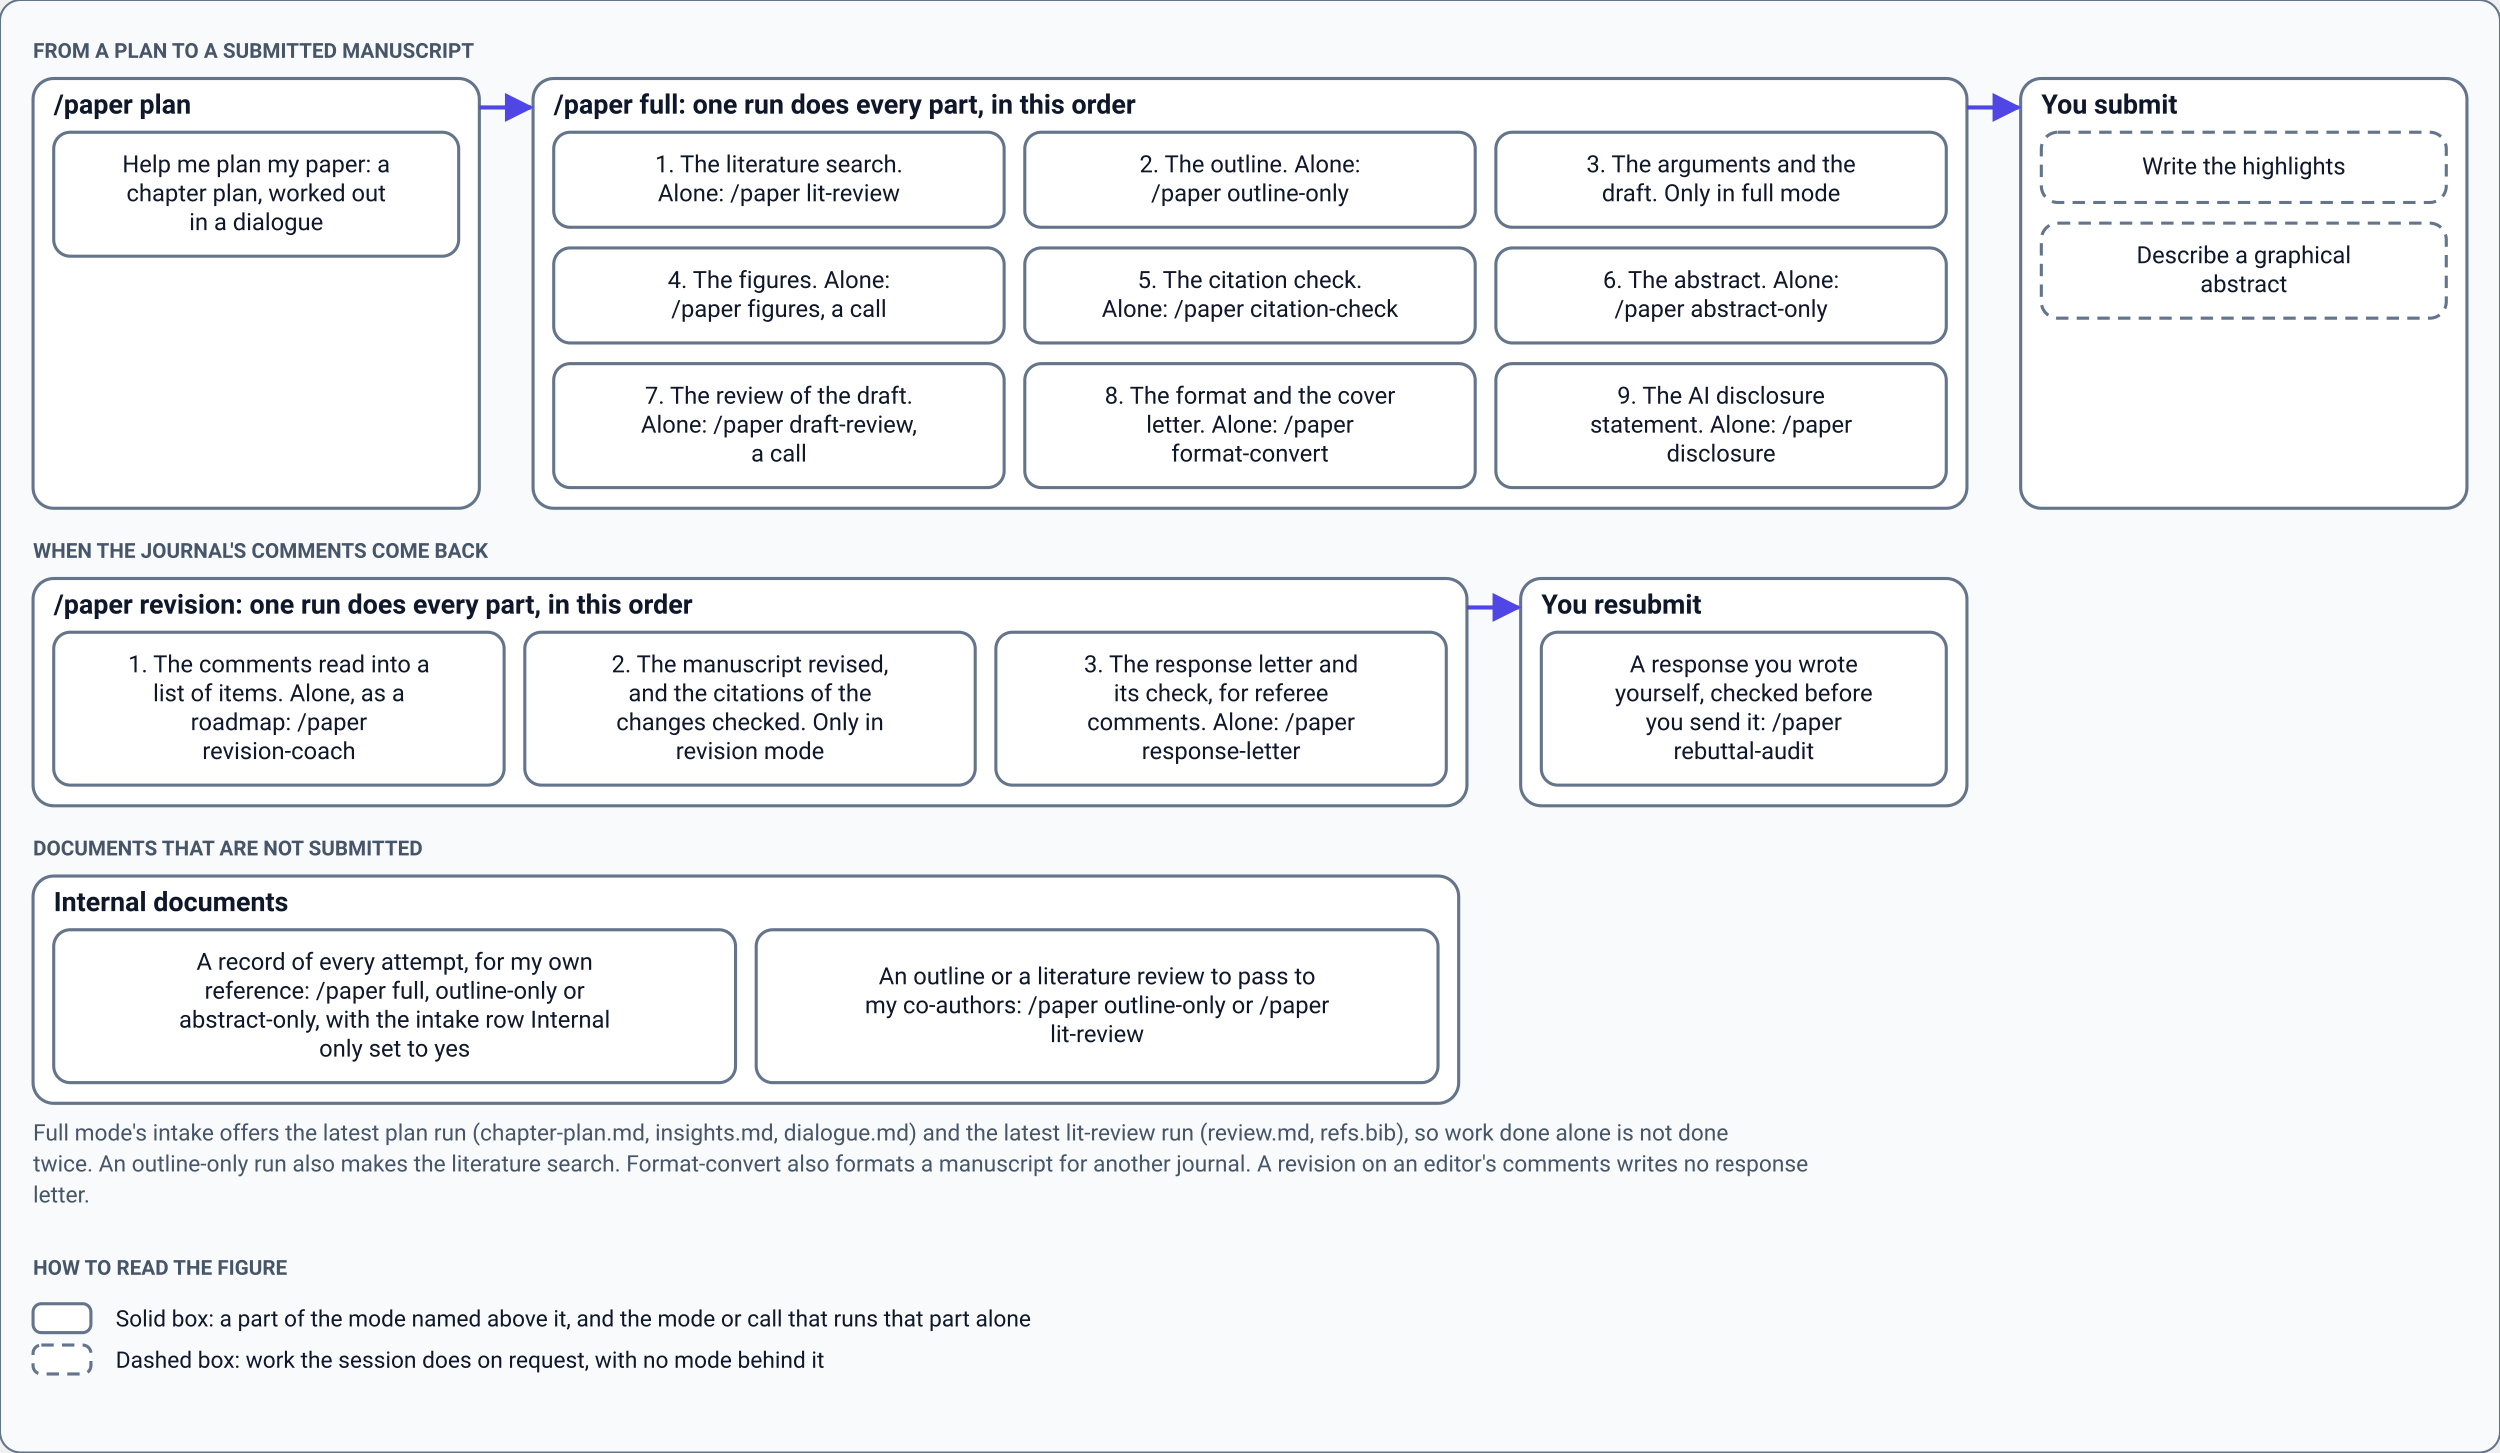
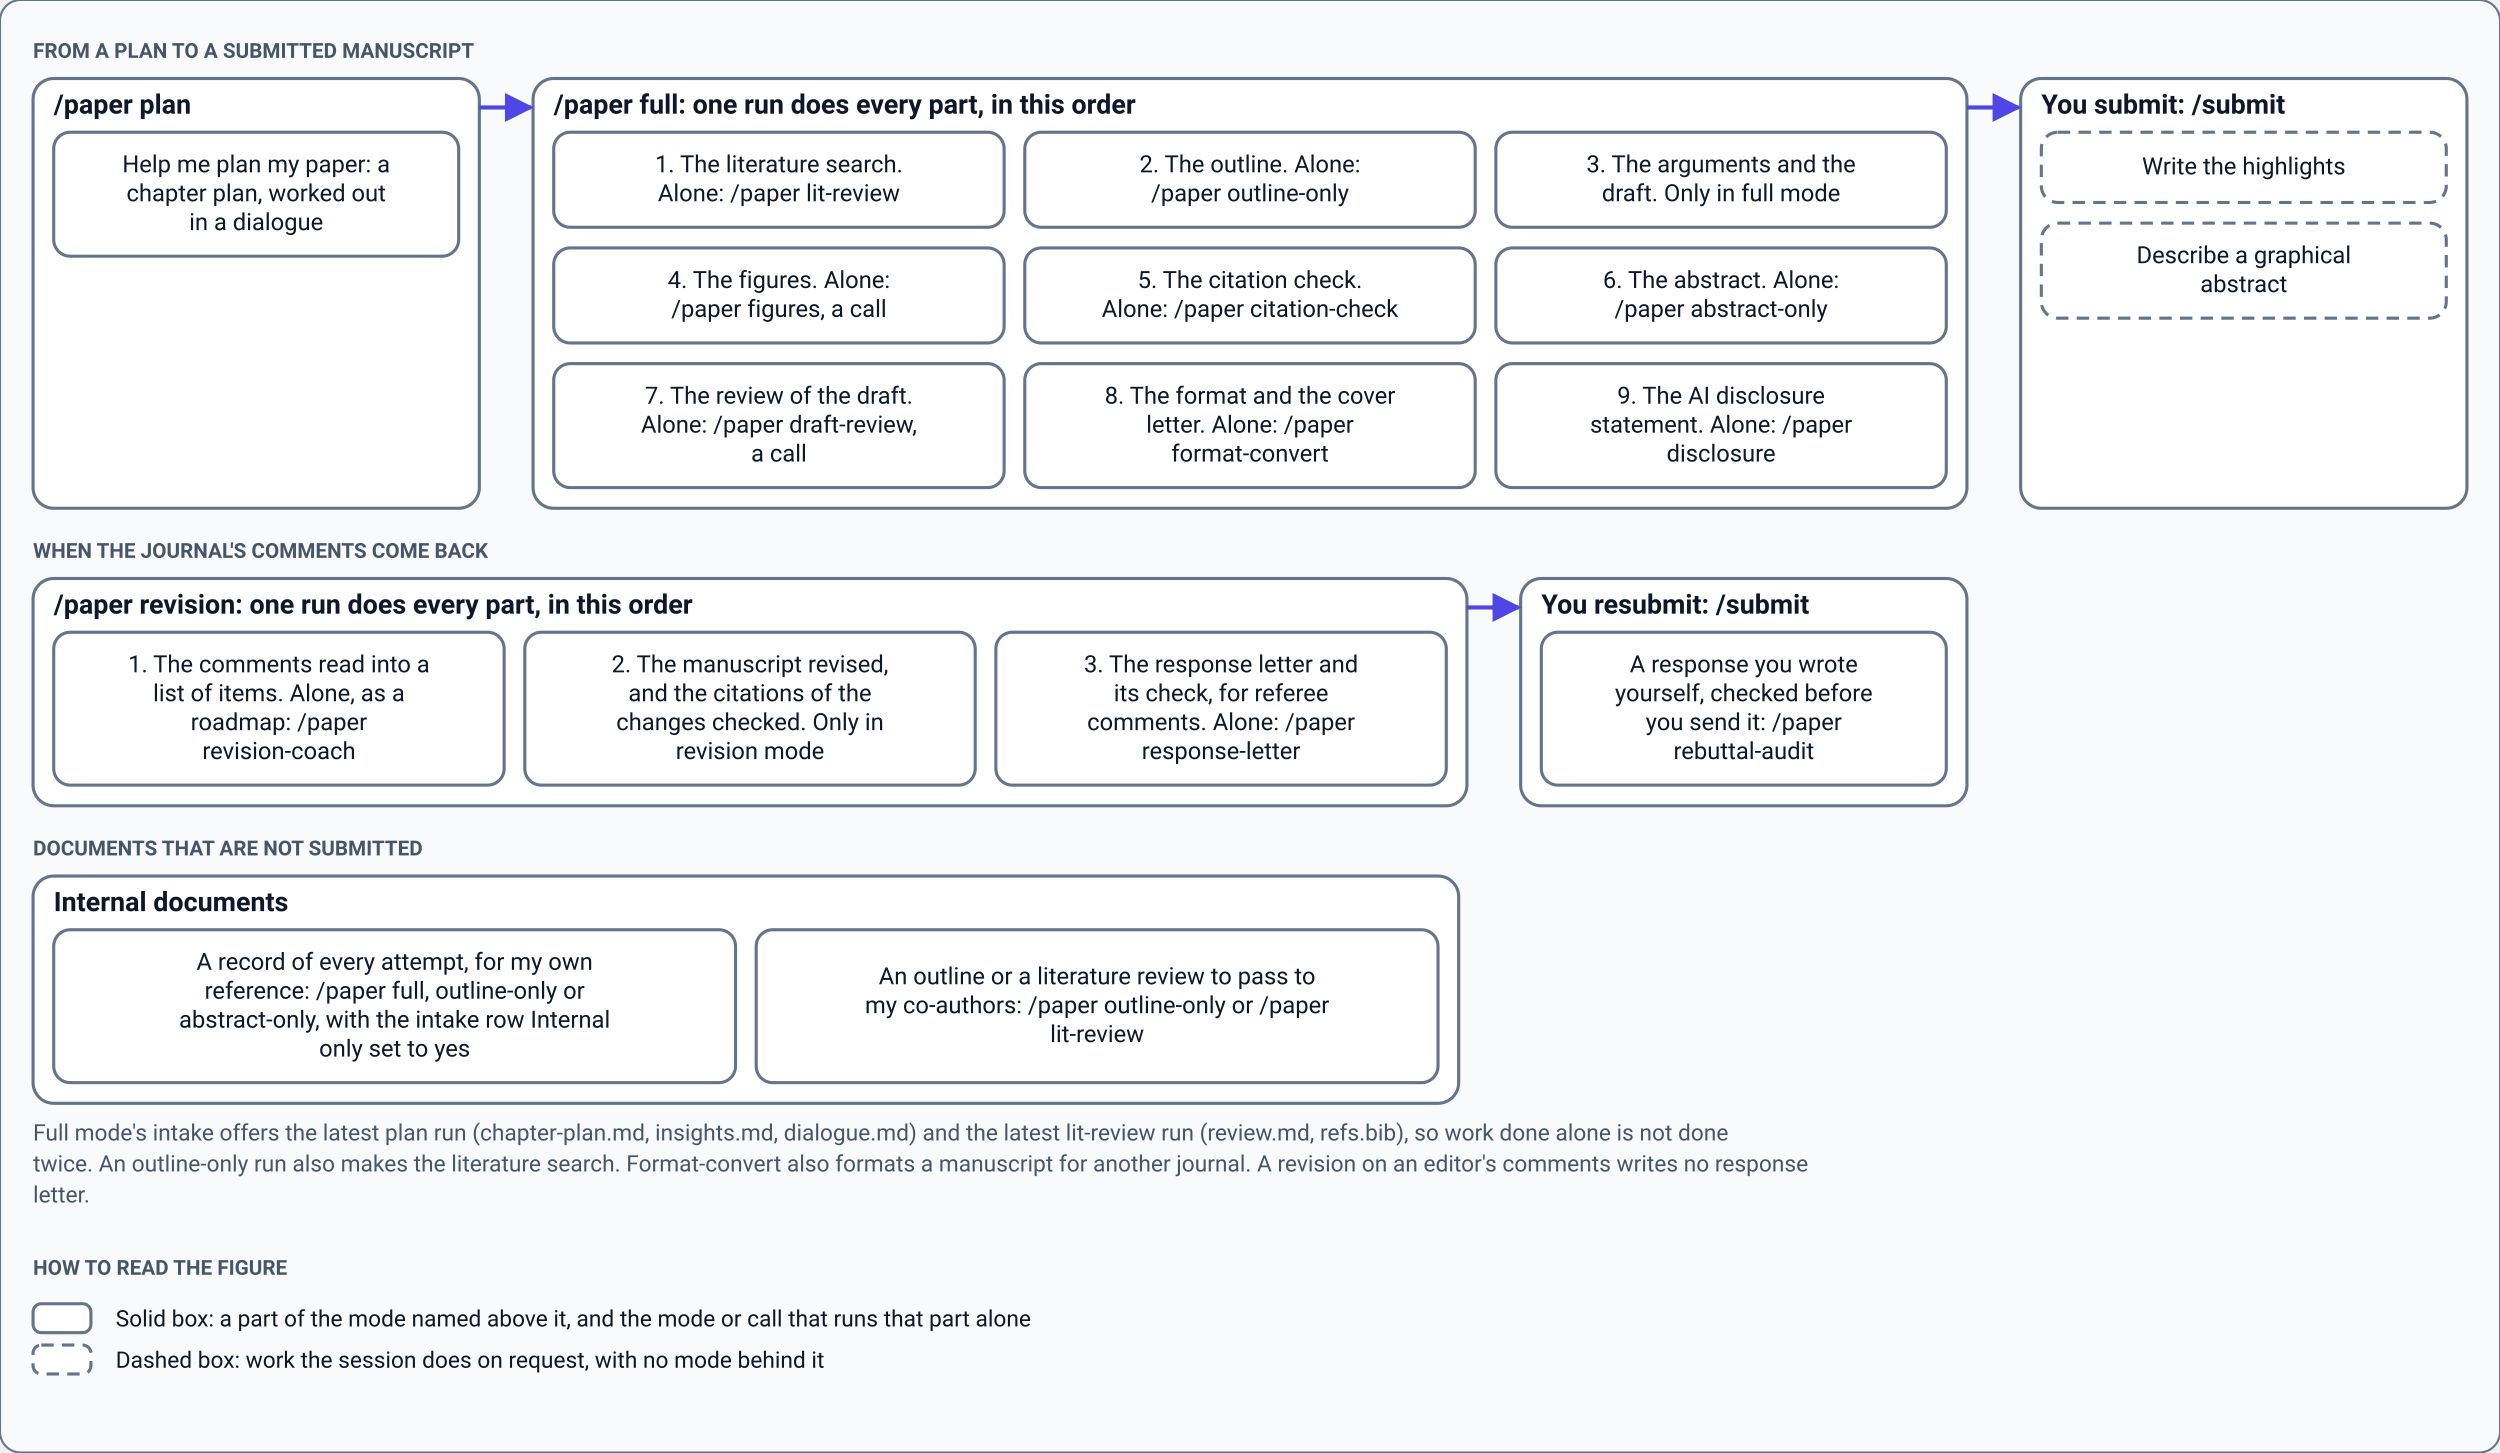
- <svg xmlns="http://www.w3.org/2000/svg" viewBox="0 0 1210 703" width="1210" height="703" role="img" aria-label="The path of a manuscript through the modes of the paper skill. /paper plan: Help me plan my paper: a chapter plan, worked out in a dialogue | /paper full: one run does every part, in this order: 1. The literature search. Alone: /paper lit-review; 2. The outline. Alone: /paper outline-only; 3. The arguments and the draft. Only in full mode; 4. The figures. Alone: /paper figures, a call; 5. The citation check. Alone: /paper citation-check; 6. The abstract. Alone: /paper abstract-only; 7. The review of the draft. Alone: /paper draft-review, a call; 8. The format and the cover letter. Alone: /paper format-convert; 9. The AI disclosure statement. Alone: /paper disclosure | You submit: Write the highlights; Describe a graphical abstract | /paper revision: one run does every part, in this order: 1. The comments read into a list of items. Alone, as a roadmap: /paper revision-coach; 2. The manuscript revised, and the citations of the changes checked. Only in revision mode; 3. The response letter and its check, for referee comments. Alone: /paper response-letter | You resubmit: A response you wrote yourself, checked before you send it: /paper rebuttal-audit | Internal documents: A record of every attempt, for my own reference: /paper full, outline-only or abstract-only, with the intake row Internal only set to yes; An outline or a literature review to pass to my co-authors: /paper outline-only or /paper lit-review.">
+ <svg xmlns="http://www.w3.org/2000/svg" viewBox="0 0 1210 703" width="1210" height="703" role="img" aria-label="The path of a manuscript through the modes of the paper skill. /paper plan: Help me plan my paper: a chapter plan, worked out in a dialogue | /paper full: one run does every part, in this order: 1. The literature search. Alone: /paper lit-review; 2. The outline. Alone: /paper outline-only; 3. The arguments and the draft. Only in full mode; 4. The figures. Alone: /paper figures, a call; 5. The citation check. Alone: /paper citation-check; 6. The abstract. Alone: /paper abstract-only; 7. The review of the draft. Alone: /paper draft-review, a call; 8. The format and the cover letter. Alone: /paper format-convert; 9. The AI disclosure statement. Alone: /paper disclosure | You submit: /submit: Write the highlights; Describe a graphical abstract | /paper revision: one run does every part, in this order: 1. The comments read into a list of items. Alone, as a roadmap: /paper revision-coach; 2. The manuscript revised, and the citations of the changes checked. Only in revision mode; 3. The response letter and its check, for referee comments. Alone: /paper response-letter | You resubmit: /submit: A response you wrote yourself, checked before you send it: /paper rebuttal-audit | Internal documents: A record of every attempt, for my own reference: /paper full, outline-only or abstract-only, with the intake row Internal only set to yes; An outline or a literature review to pass to my co-authors: /paper outline-only or /paper lit-review.">
  <defs>
    <marker id="arrow" viewBox="0 0 10 10" refX="9" refY="5" markerWidth="7" markerHeight="7" orient="auto">
      <path d="M0,0 L10,5 L0,10 z" fill="#4f46e5" />
    </marker>
  </defs>
  <rect x="0" y="0" width="1210" height="703" rx="10" fill="#f8fafc" stroke="#64748b" />
  <text x="16" y="28" font-family="ui-sans-serif, -apple-system, 'Segoe UI', Roboto, Helvetica, Arial, sans-serif" font-size="10" fill="#475569" font-weight="700" text-anchor="start">FROM A PLAN TO A SUBMITTED MANUSCRIPT</text>
  <rect x="16" y="38" width="216" height="208" rx="10" fill="#ffffff" stroke="#64748b" stroke-width="1.5" />
  <text x="26" y="55" font-family="ui-sans-serif, -apple-system, 'Segoe UI', Roboto, Helvetica, Arial, sans-serif" font-size="13" fill="#0f172a" font-weight="700" text-anchor="start">/paper plan</text>
  <rect x="26" y="64" width="196" height="60" rx="8" fill="#ffffff" stroke="#64748b" stroke-width="1.5" />
  <text x="124" y="83.4" font-family="ui-sans-serif, -apple-system, 'Segoe UI', Roboto, Helvetica, Arial, sans-serif" font-size="11.5" fill="#0f172a" font-weight="400" text-anchor="middle">Help me plan my paper: a</text>
  <text x="124" y="97.4" font-family="ui-sans-serif, -apple-system, 'Segoe UI', Roboto, Helvetica, Arial, sans-serif" font-size="11.5" fill="#0f172a" font-weight="400" text-anchor="middle">chapter plan, worked out</text>
  <text x="124" y="111.4" font-family="ui-sans-serif, -apple-system, 'Segoe UI', Roboto, Helvetica, Arial, sans-serif" font-size="11.5" fill="#0f172a" font-weight="400" text-anchor="middle">in a dialogue</text>
  <rect x="258" y="38" width="694" height="208" rx="10" fill="#ffffff" stroke="#64748b" stroke-width="1.5" />
  <text x="268" y="55" font-family="ui-sans-serif, -apple-system, 'Segoe UI', Roboto, Helvetica, Arial, sans-serif" font-size="13" fill="#0f172a" font-weight="700" text-anchor="start">/paper full: one run does every part, in this order</text>
  <rect x="268" y="64" width="218" height="46" rx="8" fill="#ffffff" stroke="#64748b" stroke-width="1.5" />
  <text x="377" y="83.4" font-family="ui-sans-serif, -apple-system, 'Segoe UI', Roboto, Helvetica, Arial, sans-serif" font-size="11.5" fill="#0f172a" font-weight="400" text-anchor="middle">1. The literature search.</text>
  <text x="377" y="97.4" font-family="ui-sans-serif, -apple-system, 'Segoe UI', Roboto, Helvetica, Arial, sans-serif" font-size="11.5" fill="#0f172a" font-weight="400" text-anchor="middle">Alone: /paper lit-review</text>
  <rect x="496" y="64" width="218" height="46" rx="8" fill="#ffffff" stroke="#64748b" stroke-width="1.5" />
  <text x="605" y="83.4" font-family="ui-sans-serif, -apple-system, 'Segoe UI', Roboto, Helvetica, Arial, sans-serif" font-size="11.5" fill="#0f172a" font-weight="400" text-anchor="middle">2. The outline. Alone:</text>
  <text x="605" y="97.4" font-family="ui-sans-serif, -apple-system, 'Segoe UI', Roboto, Helvetica, Arial, sans-serif" font-size="11.5" fill="#0f172a" font-weight="400" text-anchor="middle">/paper outline-only</text>
  <rect x="724" y="64" width="218" height="46" rx="8" fill="#ffffff" stroke="#64748b" stroke-width="1.5" />
  <text x="833" y="83.4" font-family="ui-sans-serif, -apple-system, 'Segoe UI', Roboto, Helvetica, Arial, sans-serif" font-size="11.5" fill="#0f172a" font-weight="400" text-anchor="middle">3. The arguments and the</text>
  <text x="833" y="97.4" font-family="ui-sans-serif, -apple-system, 'Segoe UI', Roboto, Helvetica, Arial, sans-serif" font-size="11.5" fill="#0f172a" font-weight="400" text-anchor="middle">draft. Only in full mode</text>
  <rect x="268" y="120" width="218" height="46" rx="8" fill="#ffffff" stroke="#64748b" stroke-width="1.5" />
  <text x="377" y="139.4" font-family="ui-sans-serif, -apple-system, 'Segoe UI', Roboto, Helvetica, Arial, sans-serif" font-size="11.5" fill="#0f172a" font-weight="400" text-anchor="middle">4. The figures. Alone:</text>
  <text x="377" y="153.4" font-family="ui-sans-serif, -apple-system, 'Segoe UI', Roboto, Helvetica, Arial, sans-serif" font-size="11.5" fill="#0f172a" font-weight="400" text-anchor="middle">/paper figures, a call</text>
  <rect x="496" y="120" width="218" height="46" rx="8" fill="#ffffff" stroke="#64748b" stroke-width="1.5" />
  <text x="605" y="139.4" font-family="ui-sans-serif, -apple-system, 'Segoe UI', Roboto, Helvetica, Arial, sans-serif" font-size="11.5" fill="#0f172a" font-weight="400" text-anchor="middle">5. The citation check.</text>
  <text x="605" y="153.4" font-family="ui-sans-serif, -apple-system, 'Segoe UI', Roboto, Helvetica, Arial, sans-serif" font-size="11.5" fill="#0f172a" font-weight="400" text-anchor="middle">Alone: /paper citation-check</text>
  <rect x="724" y="120" width="218" height="46" rx="8" fill="#ffffff" stroke="#64748b" stroke-width="1.5" />
  <text x="833" y="139.4" font-family="ui-sans-serif, -apple-system, 'Segoe UI', Roboto, Helvetica, Arial, sans-serif" font-size="11.5" fill="#0f172a" font-weight="400" text-anchor="middle">6. The abstract. Alone:</text>
  <text x="833" y="153.4" font-family="ui-sans-serif, -apple-system, 'Segoe UI', Roboto, Helvetica, Arial, sans-serif" font-size="11.5" fill="#0f172a" font-weight="400" text-anchor="middle">/paper abstract-only</text>
  <rect x="268" y="176" width="218" height="60" rx="8" fill="#ffffff" stroke="#64748b" stroke-width="1.5" />
  <text x="377" y="195.4" font-family="ui-sans-serif, -apple-system, 'Segoe UI', Roboto, Helvetica, Arial, sans-serif" font-size="11.5" fill="#0f172a" font-weight="400" text-anchor="middle">7. The review of the draft.</text>
  <text x="377" y="209.4" font-family="ui-sans-serif, -apple-system, 'Segoe UI', Roboto, Helvetica, Arial, sans-serif" font-size="11.5" fill="#0f172a" font-weight="400" text-anchor="middle">Alone: /paper draft-review,</text>
  <text x="377" y="223.4" font-family="ui-sans-serif, -apple-system, 'Segoe UI', Roboto, Helvetica, Arial, sans-serif" font-size="11.5" fill="#0f172a" font-weight="400" text-anchor="middle">a call</text>
  <rect x="496" y="176" width="218" height="60" rx="8" fill="#ffffff" stroke="#64748b" stroke-width="1.5" />
  <text x="605" y="195.4" font-family="ui-sans-serif, -apple-system, 'Segoe UI', Roboto, Helvetica, Arial, sans-serif" font-size="11.5" fill="#0f172a" font-weight="400" text-anchor="middle">8. The format and the cover</text>
  <text x="605" y="209.4" font-family="ui-sans-serif, -apple-system, 'Segoe UI', Roboto, Helvetica, Arial, sans-serif" font-size="11.5" fill="#0f172a" font-weight="400" text-anchor="middle">letter. Alone: /paper</text>
  <text x="605" y="223.4" font-family="ui-sans-serif, -apple-system, 'Segoe UI', Roboto, Helvetica, Arial, sans-serif" font-size="11.5" fill="#0f172a" font-weight="400" text-anchor="middle">format-convert</text>
  <rect x="724" y="176" width="218" height="60" rx="8" fill="#ffffff" stroke="#64748b" stroke-width="1.5" />
  <text x="833" y="195.4" font-family="ui-sans-serif, -apple-system, 'Segoe UI', Roboto, Helvetica, Arial, sans-serif" font-size="11.5" fill="#0f172a" font-weight="400" text-anchor="middle">9. The AI disclosure</text>
  <text x="833" y="209.4" font-family="ui-sans-serif, -apple-system, 'Segoe UI', Roboto, Helvetica, Arial, sans-serif" font-size="11.5" fill="#0f172a" font-weight="400" text-anchor="middle">statement. Alone: /paper</text>
  <text x="833" y="223.4" font-family="ui-sans-serif, -apple-system, 'Segoe UI', Roboto, Helvetica, Arial, sans-serif" font-size="11.5" fill="#0f172a" font-weight="400" text-anchor="middle">disclosure</text>
  <rect x="978" y="38" width="216" height="208" rx="10" fill="#ffffff" stroke="#64748b" stroke-width="1.5" />
-   <text x="988" y="55" font-family="ui-sans-serif, -apple-system, 'Segoe UI', Roboto, Helvetica, Arial, sans-serif" font-size="13" fill="#0f172a" font-weight="700" text-anchor="start">You submit</text>
+   <text x="988" y="55" font-family="ui-sans-serif, -apple-system, 'Segoe UI', Roboto, Helvetica, Arial, sans-serif" font-size="13" fill="#0f172a" font-weight="700" text-anchor="start">You submit: /submit</text>
  <rect x="988" y="64" width="196" height="34" rx="8" fill="#ffffff" stroke="#64748b" stroke-width="1.5" stroke-dasharray="6 4" />
  <text x="1086" y="84.4" font-family="ui-sans-serif, -apple-system, 'Segoe UI', Roboto, Helvetica, Arial, sans-serif" font-size="11.5" fill="#0f172a" font-weight="400" text-anchor="middle">Write the highlights</text>
  <rect x="988" y="108" width="196" height="46" rx="8" fill="#ffffff" stroke="#64748b" stroke-width="1.5" stroke-dasharray="6 4" />
  <text x="1086" y="127.4" font-family="ui-sans-serif, -apple-system, 'Segoe UI', Roboto, Helvetica, Arial, sans-serif" font-size="11.5" fill="#0f172a" font-weight="400" text-anchor="middle">Describe a graphical</text>
  <text x="1086" y="141.4" font-family="ui-sans-serif, -apple-system, 'Segoe UI', Roboto, Helvetica, Arial, sans-serif" font-size="11.5" fill="#0f172a" font-weight="400" text-anchor="middle">abstract</text>
  <path d="M232,52 L257,52" fill="none" stroke="#4f46e5" stroke-width="2" marker-end="url(#arrow)" stroke-linejoin="round" />
  <path d="M952,52 L977,52" fill="none" stroke="#4f46e5" stroke-width="2" marker-end="url(#arrow)" stroke-linejoin="round" />
  <text x="16" y="270" font-family="ui-sans-serif, -apple-system, 'Segoe UI', Roboto, Helvetica, Arial, sans-serif" font-size="10" fill="#475569" font-weight="700" text-anchor="start">WHEN THE JOURNAL'S COMMENTS COME BACK</text>
  <rect x="16" y="280" width="694" height="110" rx="10" fill="#ffffff" stroke="#64748b" stroke-width="1.5" />
  <text x="26" y="297" font-family="ui-sans-serif, -apple-system, 'Segoe UI', Roboto, Helvetica, Arial, sans-serif" font-size="13" fill="#0f172a" font-weight="700" text-anchor="start">/paper revision: one run does every part, in this order</text>
  <rect x="26" y="306" width="218" height="74" rx="8" fill="#ffffff" stroke="#64748b" stroke-width="1.5" />
  <text x="135" y="325.4" font-family="ui-sans-serif, -apple-system, 'Segoe UI', Roboto, Helvetica, Arial, sans-serif" font-size="11.5" fill="#0f172a" font-weight="400" text-anchor="middle">1. The comments read into a</text>
  <text x="135" y="339.4" font-family="ui-sans-serif, -apple-system, 'Segoe UI', Roboto, Helvetica, Arial, sans-serif" font-size="11.5" fill="#0f172a" font-weight="400" text-anchor="middle">list of items. Alone, as a</text>
  <text x="135" y="353.4" font-family="ui-sans-serif, -apple-system, 'Segoe UI', Roboto, Helvetica, Arial, sans-serif" font-size="11.5" fill="#0f172a" font-weight="400" text-anchor="middle">roadmap: /paper</text>
  <text x="135" y="367.4" font-family="ui-sans-serif, -apple-system, 'Segoe UI', Roboto, Helvetica, Arial, sans-serif" font-size="11.5" fill="#0f172a" font-weight="400" text-anchor="middle">revision-coach</text>
  <rect x="254" y="306" width="218" height="74" rx="8" fill="#ffffff" stroke="#64748b" stroke-width="1.5" />
  <text x="363" y="325.4" font-family="ui-sans-serif, -apple-system, 'Segoe UI', Roboto, Helvetica, Arial, sans-serif" font-size="11.5" fill="#0f172a" font-weight="400" text-anchor="middle">2. The manuscript revised,</text>
  <text x="363" y="339.4" font-family="ui-sans-serif, -apple-system, 'Segoe UI', Roboto, Helvetica, Arial, sans-serif" font-size="11.5" fill="#0f172a" font-weight="400" text-anchor="middle">and the citations of the</text>
  <text x="363" y="353.4" font-family="ui-sans-serif, -apple-system, 'Segoe UI', Roboto, Helvetica, Arial, sans-serif" font-size="11.5" fill="#0f172a" font-weight="400" text-anchor="middle">changes checked. Only in</text>
  <text x="363" y="367.4" font-family="ui-sans-serif, -apple-system, 'Segoe UI', Roboto, Helvetica, Arial, sans-serif" font-size="11.5" fill="#0f172a" font-weight="400" text-anchor="middle">revision mode</text>
  <rect x="482" y="306" width="218" height="74" rx="8" fill="#ffffff" stroke="#64748b" stroke-width="1.5" />
  <text x="591" y="325.4" font-family="ui-sans-serif, -apple-system, 'Segoe UI', Roboto, Helvetica, Arial, sans-serif" font-size="11.5" fill="#0f172a" font-weight="400" text-anchor="middle">3. The response letter and</text>
  <text x="591" y="339.4" font-family="ui-sans-serif, -apple-system, 'Segoe UI', Roboto, Helvetica, Arial, sans-serif" font-size="11.5" fill="#0f172a" font-weight="400" text-anchor="middle">its check, for referee</text>
  <text x="591" y="353.4" font-family="ui-sans-serif, -apple-system, 'Segoe UI', Roboto, Helvetica, Arial, sans-serif" font-size="11.5" fill="#0f172a" font-weight="400" text-anchor="middle">comments. Alone: /paper</text>
  <text x="591" y="367.4" font-family="ui-sans-serif, -apple-system, 'Segoe UI', Roboto, Helvetica, Arial, sans-serif" font-size="11.5" fill="#0f172a" font-weight="400" text-anchor="middle">response-letter</text>
  <rect x="736" y="280" width="216" height="110" rx="10" fill="#ffffff" stroke="#64748b" stroke-width="1.5" />
-   <text x="746" y="297" font-family="ui-sans-serif, -apple-system, 'Segoe UI', Roboto, Helvetica, Arial, sans-serif" font-size="13" fill="#0f172a" font-weight="700" text-anchor="start">You resubmit</text>
+   <text x="746" y="297" font-family="ui-sans-serif, -apple-system, 'Segoe UI', Roboto, Helvetica, Arial, sans-serif" font-size="13" fill="#0f172a" font-weight="700" text-anchor="start">You resubmit: /submit</text>
  <rect x="746" y="306" width="196" height="74" rx="8" fill="#ffffff" stroke="#64748b" stroke-width="1.5" />
  <text x="844" y="325.4" font-family="ui-sans-serif, -apple-system, 'Segoe UI', Roboto, Helvetica, Arial, sans-serif" font-size="11.5" fill="#0f172a" font-weight="400" text-anchor="middle">A response you wrote</text>
  <text x="844" y="339.4" font-family="ui-sans-serif, -apple-system, 'Segoe UI', Roboto, Helvetica, Arial, sans-serif" font-size="11.5" fill="#0f172a" font-weight="400" text-anchor="middle">yourself, checked before</text>
  <text x="844" y="353.4" font-family="ui-sans-serif, -apple-system, 'Segoe UI', Roboto, Helvetica, Arial, sans-serif" font-size="11.5" fill="#0f172a" font-weight="400" text-anchor="middle">you send it: /paper</text>
  <text x="844" y="367.4" font-family="ui-sans-serif, -apple-system, 'Segoe UI', Roboto, Helvetica, Arial, sans-serif" font-size="11.5" fill="#0f172a" font-weight="400" text-anchor="middle">rebuttal-audit</text>
  <path d="M710,294 L735,294" fill="none" stroke="#4f46e5" stroke-width="2" marker-end="url(#arrow)" stroke-linejoin="round" />
  <text x="16" y="414" font-family="ui-sans-serif, -apple-system, 'Segoe UI', Roboto, Helvetica, Arial, sans-serif" font-size="10" fill="#475569" font-weight="700" text-anchor="start">DOCUMENTS THAT ARE NOT SUBMITTED</text>
  <rect x="16" y="424" width="690" height="110" rx="10" fill="#ffffff" stroke="#64748b" stroke-width="1.5" />
  <text x="26" y="441" font-family="ui-sans-serif, -apple-system, 'Segoe UI', Roboto, Helvetica, Arial, sans-serif" font-size="13" fill="#0f172a" font-weight="700" text-anchor="start">Internal documents</text>
  <rect x="26" y="450" width="330" height="74" rx="8" fill="#ffffff" stroke="#64748b" stroke-width="1.5" />
  <text x="191" y="469.4" font-family="ui-sans-serif, -apple-system, 'Segoe UI', Roboto, Helvetica, Arial, sans-serif" font-size="11.5" fill="#0f172a" font-weight="400" text-anchor="middle">A record of every attempt, for my own</text>
  <text x="191" y="483.4" font-family="ui-sans-serif, -apple-system, 'Segoe UI', Roboto, Helvetica, Arial, sans-serif" font-size="11.5" fill="#0f172a" font-weight="400" text-anchor="middle">reference: /paper full, outline-only or</text>
  <text x="191" y="497.4" font-family="ui-sans-serif, -apple-system, 'Segoe UI', Roboto, Helvetica, Arial, sans-serif" font-size="11.5" fill="#0f172a" font-weight="400" text-anchor="middle">abstract-only, with the intake row Internal</text>
  <text x="191" y="511.4" font-family="ui-sans-serif, -apple-system, 'Segoe UI', Roboto, Helvetica, Arial, sans-serif" font-size="11.5" fill="#0f172a" font-weight="400" text-anchor="middle">only set to yes</text>
  <rect x="366" y="450" width="330" height="74" rx="8" fill="#ffffff" stroke="#64748b" stroke-width="1.5" />
  <text x="531" y="476.4" font-family="ui-sans-serif, -apple-system, 'Segoe UI', Roboto, Helvetica, Arial, sans-serif" font-size="11.5" fill="#0f172a" font-weight="400" text-anchor="middle">An outline or a literature review to pass to</text>
  <text x="531" y="490.4" font-family="ui-sans-serif, -apple-system, 'Segoe UI', Roboto, Helvetica, Arial, sans-serif" font-size="11.5" fill="#0f172a" font-weight="400" text-anchor="middle">my co-authors: /paper outline-only or /paper</text>
  <text x="531" y="504.4" font-family="ui-sans-serif, -apple-system, 'Segoe UI', Roboto, Helvetica, Arial, sans-serif" font-size="11.5" fill="#0f172a" font-weight="400" text-anchor="middle">lit-review</text>
  <text x="16" y="552" font-family="ui-sans-serif, -apple-system, 'Segoe UI', Roboto, Helvetica, Arial, sans-serif" font-size="11" fill="#475569" font-weight="400" text-anchor="start">Full mode's intake offers the latest plan run (chapter-plan.md, insights.md, dialogue.md) and the latest lit-review run (review.md, refs.bib), so work done alone is not done</text>
  <text x="16" y="567" font-family="ui-sans-serif, -apple-system, 'Segoe UI', Roboto, Helvetica, Arial, sans-serif" font-size="11" fill="#475569" font-weight="400" text-anchor="start">twice. An outline-only run also makes the literature search. Format-convert also formats a manuscript for another journal. A revision on an editor's comments writes no response</text>
  <text x="16" y="582" font-family="ui-sans-serif, -apple-system, 'Segoe UI', Roboto, Helvetica, Arial, sans-serif" font-size="11" fill="#475569" font-weight="400" text-anchor="start">letter.</text>
  <text x="16" y="617" font-family="ui-sans-serif, -apple-system, 'Segoe UI', Roboto, Helvetica, Arial, sans-serif" font-size="10" fill="#475569" font-weight="700" text-anchor="start">HOW TO READ THE FIGURE</text>
  <rect x="16" y="631" width="28" height="14" rx="4" fill="#ffffff" stroke="#64748b" stroke-width="1.5" />
  <text x="56" y="642" font-family="ui-sans-serif, -apple-system, 'Segoe UI', Roboto, Helvetica, Arial, sans-serif" font-size="11" fill="#0f172a" font-weight="400" text-anchor="start">Solid box: a part of the mode named above it, and the mode or call that runs that part alone</text>
  <rect x="16" y="651" width="28" height="14" rx="4" fill="#ffffff" stroke="#64748b" stroke-width="1.5" stroke-dasharray="6 4" />
  <text x="56" y="662" font-family="ui-sans-serif, -apple-system, 'Segoe UI', Roboto, Helvetica, Arial, sans-serif" font-size="11" fill="#0f172a" font-weight="400" text-anchor="start">Dashed box: work the session does on request, with no mode behind it</text>
</svg>
